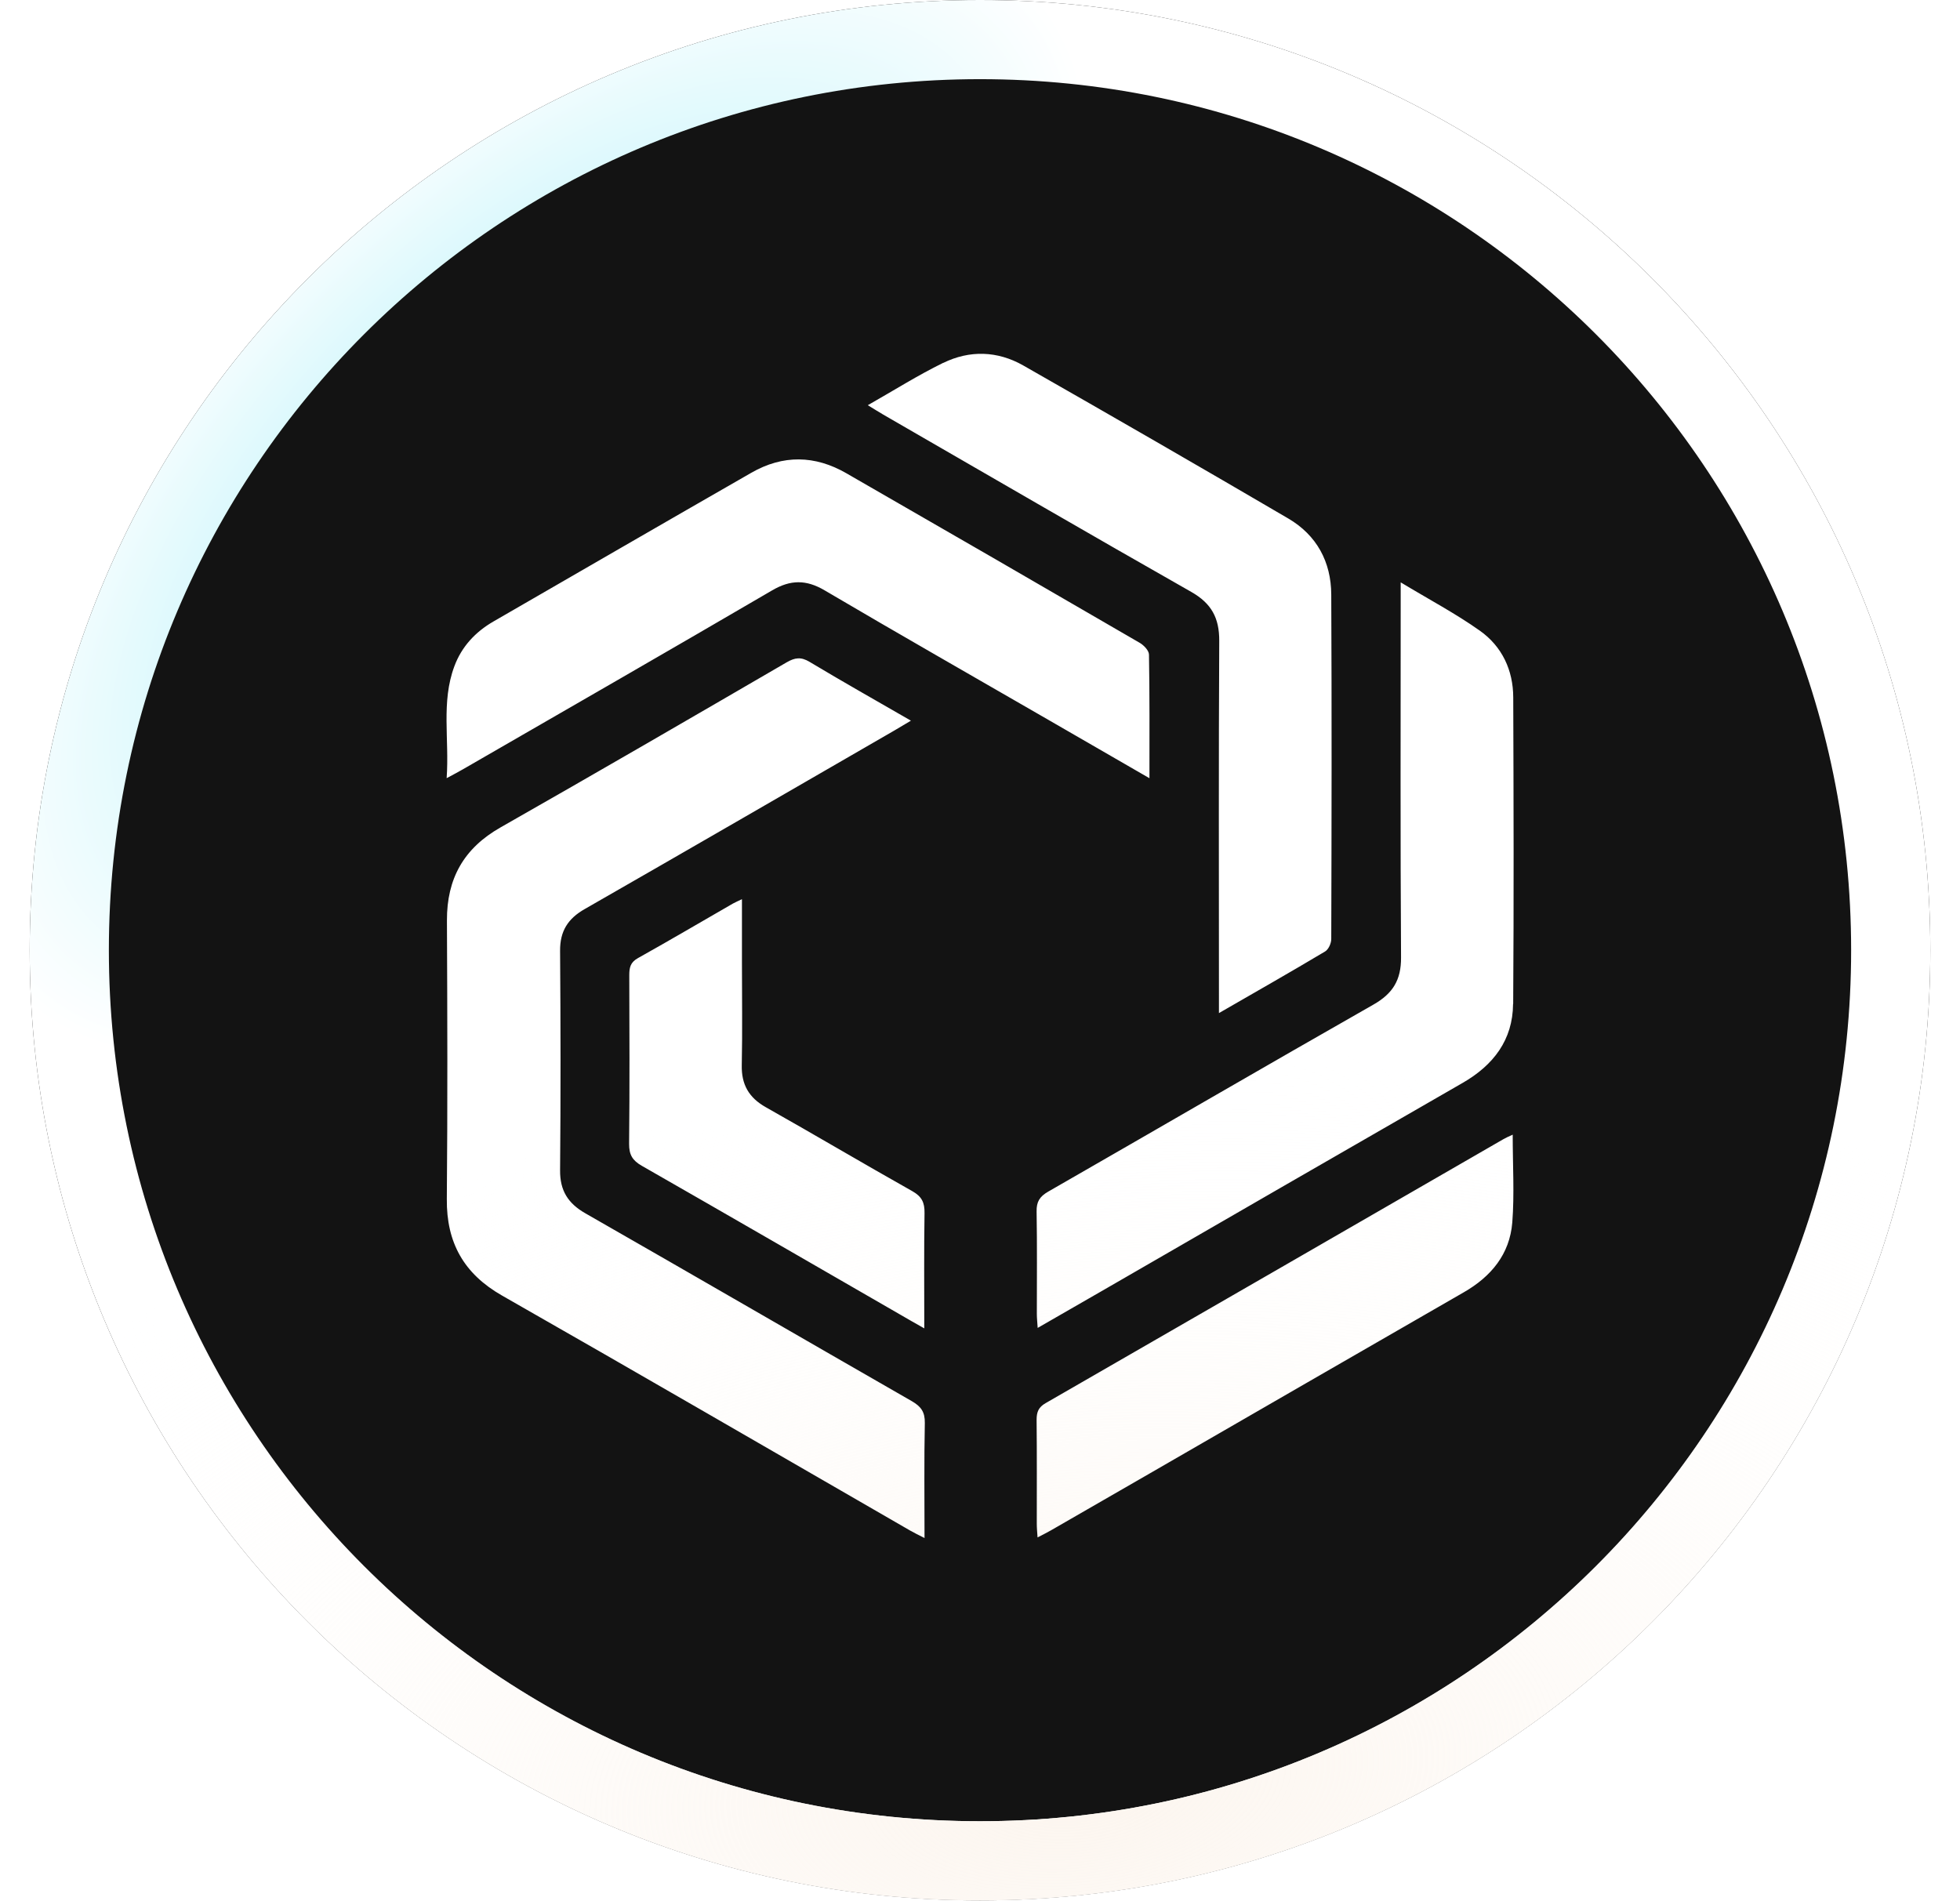
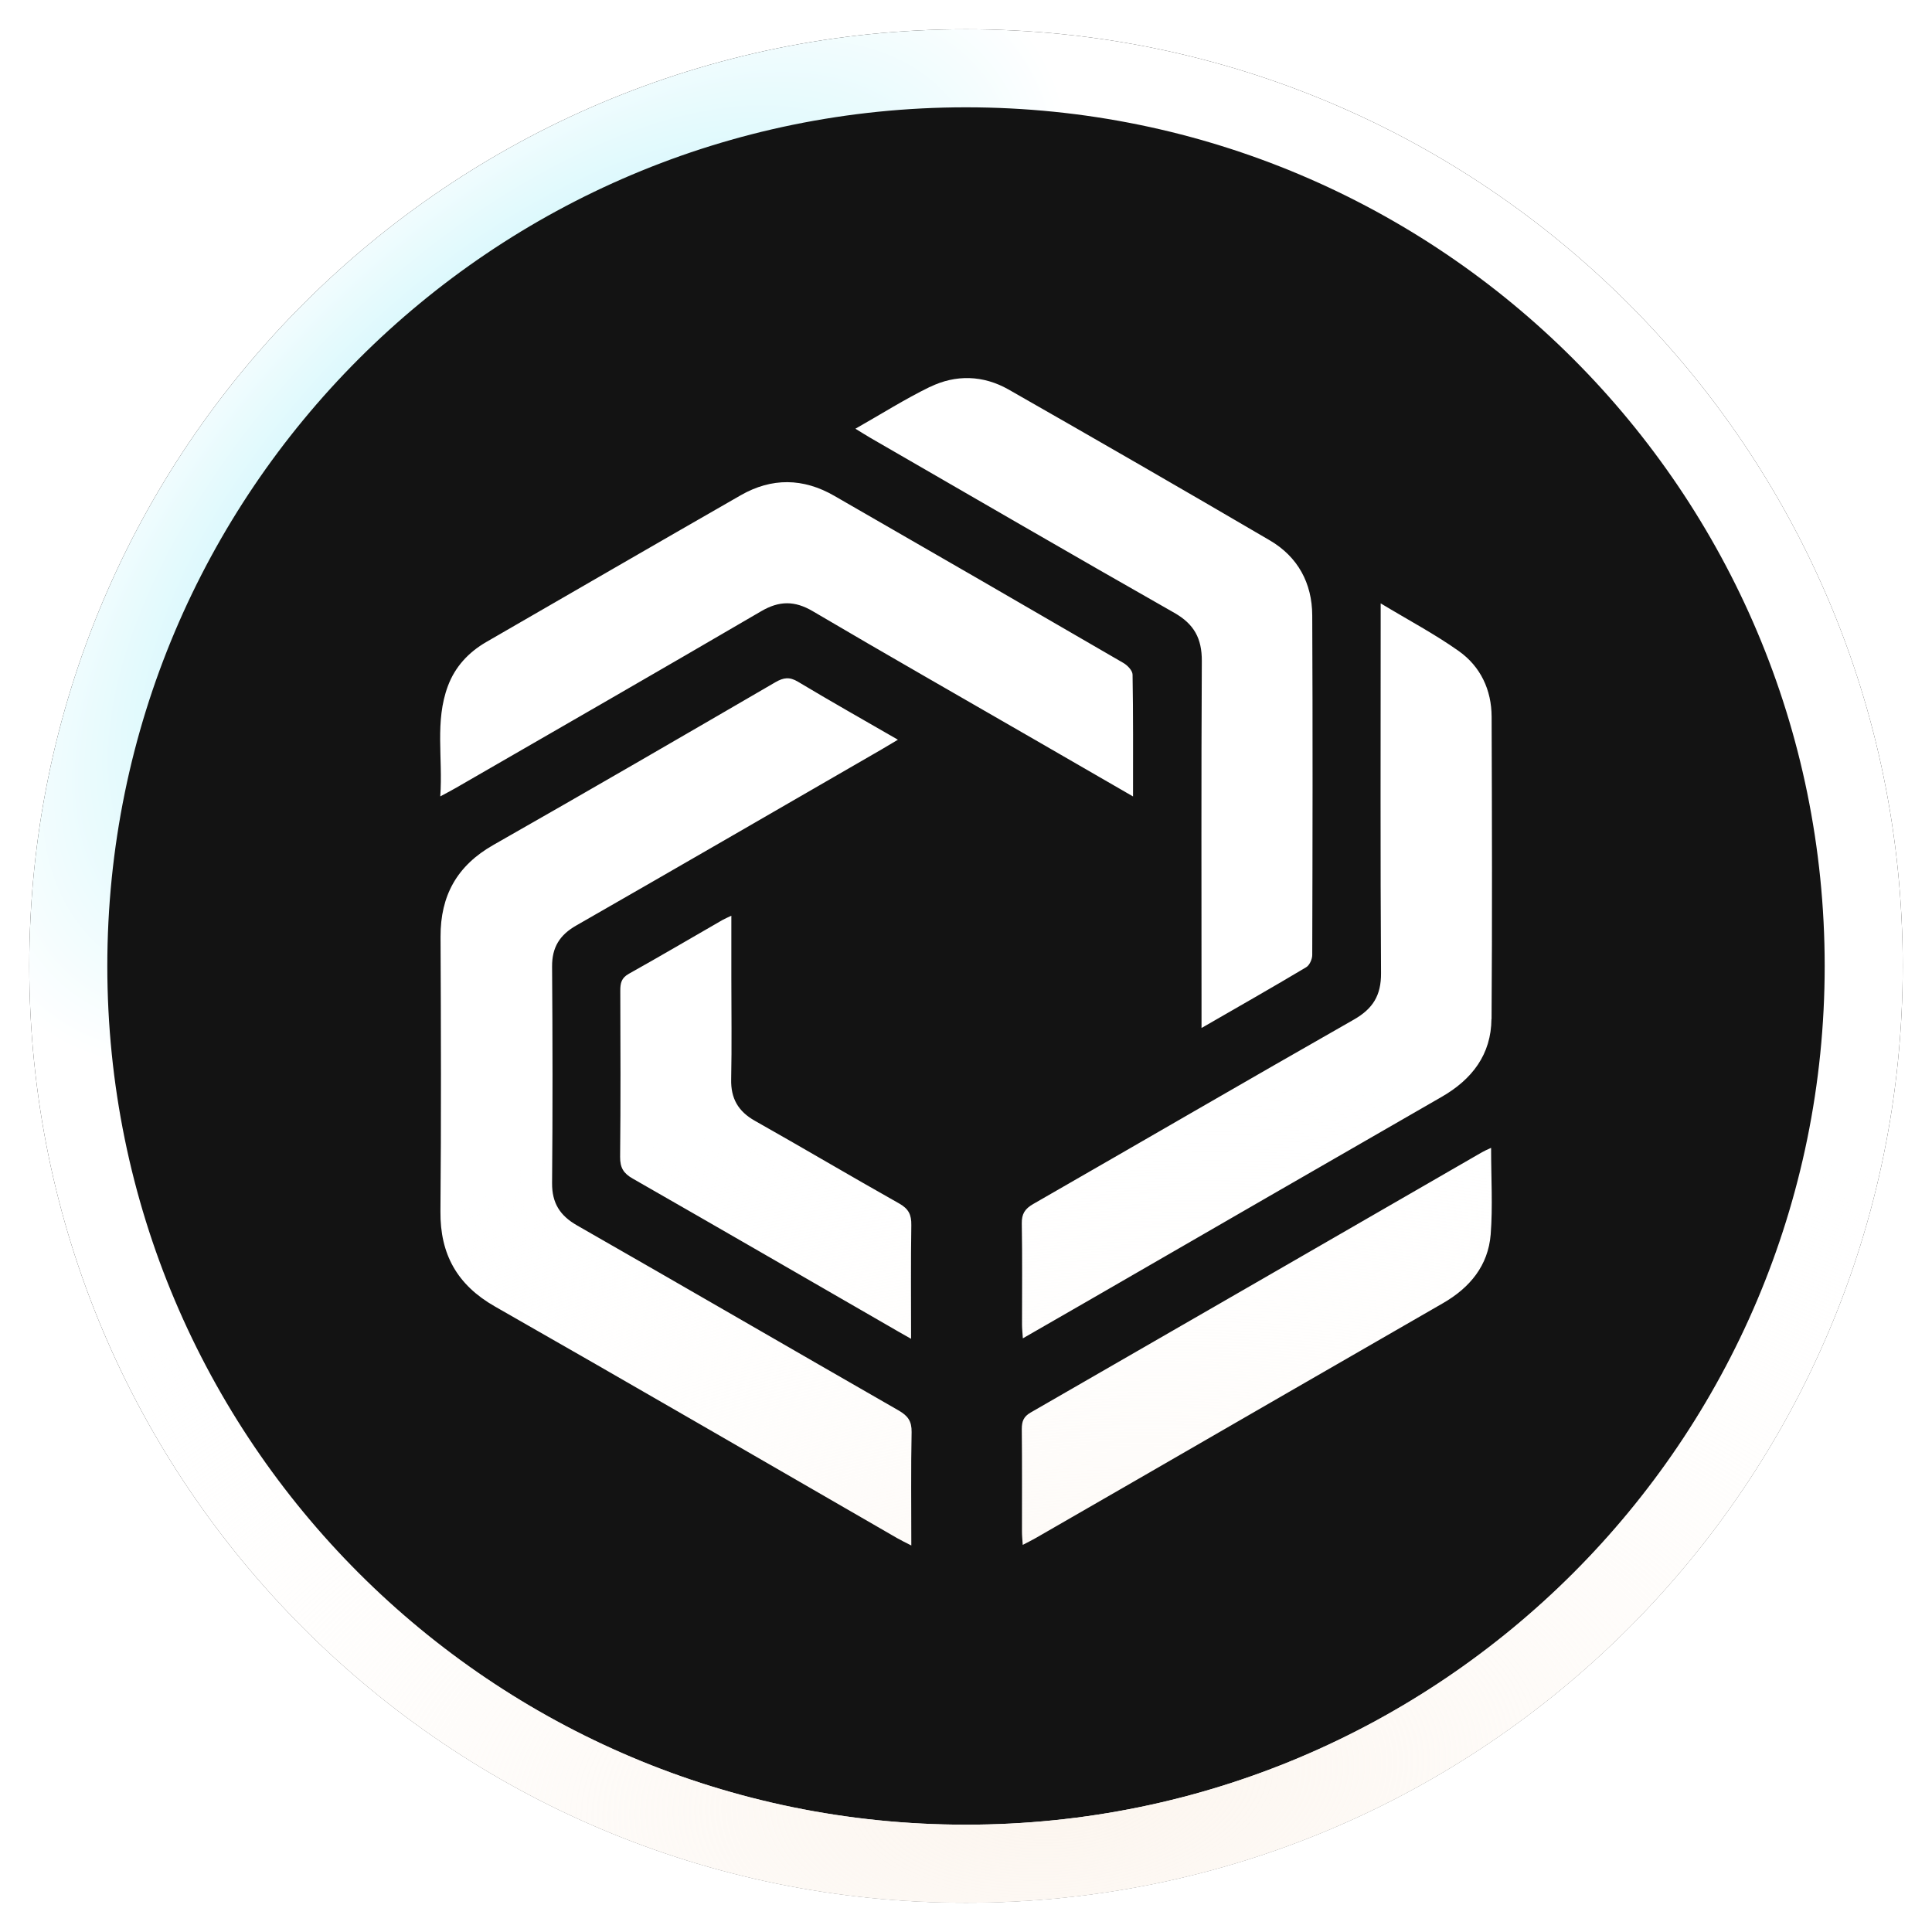
- <svg xmlns="http://www.w3.org/2000/svg" width="100%" height="100%" viewBox="0 0 33 32" fill="none">
+ <svg xmlns="http://www.w3.org/2000/svg" width="40" height="40" viewBox="0 0 33 32" fill="none">
  <circle cx="16.5" cy="16" r="16" fill="url(#paint0_radial_1141_736)" />
  <circle cx="16.5" cy="16" r="16" fill="url(#paint1_radial_1141_736)" />
  <path d="M16.5 0C7.663 0 0.5 7.163 0.5 16C0.5 24.837 7.663 32 16.5 32C25.337 32 32.5 24.837 32.5 16C32.5 7.163 25.337 0 16.5 0ZM15.881 6.111C16.326 5.893 16.794 5.908 17.225 6.152C18.719 7.004 20.209 7.863 21.691 8.731C22.168 9.011 22.412 9.46 22.414 10.012C22.423 11.946 22.42 13.878 22.414 15.812C22.414 15.884 22.368 15.988 22.309 16.022C21.735 16.365 21.154 16.695 20.523 17.059V16.755C20.523 14.765 20.517 12.778 20.528 10.788C20.529 10.407 20.398 10.161 20.059 9.968C18.325 8.983 16.6 7.979 14.872 6.982C14.797 6.938 14.724 6.892 14.611 6.823C15.055 6.571 15.455 6.318 15.878 6.111H15.881ZM15.564 25.897C15.467 25.848 15.395 25.813 15.325 25.773C13.036 24.453 10.75 23.125 8.454 21.816C7.81 21.449 7.516 20.925 7.523 20.19C7.537 18.627 7.532 17.065 7.525 15.501C7.522 14.795 7.808 14.284 8.428 13.932C10.04 13.015 11.643 12.084 13.246 11.152C13.385 11.072 13.486 11.058 13.631 11.145C14.184 11.477 14.748 11.795 15.337 12.135C15.225 12.202 15.14 12.253 15.054 12.303C13.318 13.306 11.585 14.31 9.845 15.307C9.56 15.469 9.427 15.681 9.43 16.012C9.439 17.244 9.441 18.475 9.43 19.707C9.427 20.047 9.563 20.263 9.855 20.43C11.691 21.48 13.519 22.542 15.353 23.594C15.508 23.684 15.574 23.776 15.571 23.961C15.558 24.592 15.566 25.224 15.566 25.898L15.564 25.897ZM15.564 22.369C15.404 22.278 15.289 22.214 15.174 22.146C13.719 21.307 12.265 20.465 10.807 19.631C10.649 19.541 10.591 19.445 10.592 19.261C10.602 18.314 10.598 17.367 10.595 16.421C10.595 16.292 10.614 16.204 10.741 16.133C11.278 15.833 11.809 15.52 12.341 15.214C12.38 15.192 12.422 15.175 12.492 15.141V16.204C12.492 16.78 12.501 17.357 12.489 17.933C12.481 18.261 12.608 18.483 12.894 18.644C13.719 19.109 14.533 19.592 15.358 20.056C15.52 20.147 15.569 20.248 15.566 20.427C15.556 21.056 15.562 21.687 15.562 22.367L15.564 22.369ZM13.883 9.94C13.574 9.758 13.31 9.76 13.002 9.94C11.272 10.951 9.535 11.949 7.799 12.951C7.726 12.994 7.65 13.033 7.52 13.103C7.567 12.444 7.425 11.822 7.65 11.219C7.772 10.89 8.002 10.642 8.306 10.466C9.754 9.63 11.2 8.792 12.651 7.96C13.181 7.656 13.72 7.663 14.25 7.969C15.898 8.917 17.544 9.868 19.187 10.823C19.257 10.863 19.345 10.954 19.345 11.023C19.357 11.7 19.353 12.378 19.353 13.104C18.755 12.76 18.203 12.441 17.651 12.121C16.394 11.395 15.134 10.677 13.883 9.94ZM25.462 20.585C25.419 21.118 25.107 21.495 24.646 21.76C22.882 22.774 21.12 23.794 19.357 24.811C18.804 25.13 18.251 25.449 17.696 25.768C17.629 25.807 17.56 25.84 17.469 25.888C17.463 25.795 17.456 25.728 17.456 25.661C17.456 25.077 17.459 24.494 17.453 23.909C17.453 23.776 17.484 23.696 17.606 23.626C20.177 22.146 22.746 20.663 25.314 19.181C25.353 19.158 25.396 19.14 25.469 19.106C25.469 19.625 25.499 20.108 25.462 20.585ZM25.475 16.905C25.471 17.511 25.144 17.936 24.627 18.234C22.617 19.389 20.608 20.551 18.599 21.711C18.233 21.923 17.864 22.133 17.471 22.36C17.465 22.26 17.457 22.194 17.457 22.127C17.457 21.552 17.463 20.974 17.453 20.399C17.45 20.235 17.505 20.148 17.647 20.066C19.473 19.018 21.294 17.958 23.124 16.916C23.449 16.731 23.592 16.503 23.589 16.121C23.576 14.132 23.583 12.142 23.583 10.153V9.806C24.06 10.094 24.508 10.331 24.916 10.62C25.289 10.884 25.477 11.284 25.478 11.744C25.484 13.465 25.489 15.186 25.477 16.907L25.475 16.905Z" fill="#131313" />
  <path fill-rule="evenodd" clip-rule="evenodd" d="M16.5 0C7.663 0 0.5 7.163 0.5 16C0.5 24.837 7.663 32 16.5 32C25.337 32 32.5 24.837 32.5 16C32.5 7.163 25.337 0 16.5 0ZM16.5 1.333C8.4 1.333 1.833 7.9 1.833 16C1.833 24.1 8.4 30.667 16.5 30.667C24.6 30.667 31.167 24.1 31.167 16C31.167 7.9 24.6 1.333 16.5 1.333Z" fill="url(#paint2_radial_1141_736)" />
  <path fill-rule="evenodd" clip-rule="evenodd" d="M16.5 0C7.663 0 0.5 7.163 0.5 16C0.5 24.837 7.663 32 16.5 32C25.337 32 32.5 24.837 32.5 16C32.5 7.163 25.337 0 16.5 0ZM16.5 1.333C8.4 1.333 1.833 7.9 1.833 16C1.833 24.1 8.4 30.667 16.5 30.667C24.6 30.667 31.167 24.1 31.167 16C31.167 7.9 24.6 1.333 16.5 1.333Z" fill="url(#paint3_radial_1141_736)" />
  <defs>
    <radialGradient id="paint0_radial_1141_736" cx="0" cy="0" r="1" gradientUnits="userSpaceOnUse" gradientTransform="translate(8.99369 8.45502) rotate(44.9817) scale(33.2435 70.5021)">
      <stop stop-color="#FFFFFF" />
      <stop offset="0.177" stop-color="#FFFFFF" />
      <stop offset="0.38" stop-color="#FFFFFF" />
      <stop offset="1" stop-color="#FFFFFF" />
    </radialGradient>
    <radialGradient id="paint1_radial_1141_736" cx="0" cy="0" r="1" gradientUnits="userSpaceOnUse" gradientTransform="translate(17.8877 30.0137) rotate(84.265) scale(17.2187 32.9397)">
      <stop stop-color="#FCF5EE" />
      <stop offset="0.715" stop-color="#FFFFFF" stop-opacity="0" />
    </radialGradient>
    <radialGradient id="paint2_radial_1141_736" cx="0" cy="0" r="1" gradientUnits="userSpaceOnUse" gradientTransform="translate(8.99369 8.45502) rotate(44.9817) scale(33.2435 70.5021)">
      <stop stop-color="#A3EEF8" />
      <stop offset="0.177" stop-color="#FFFFFF" />
      <stop offset="0.38" stop-color="#FFFFFF" />
      <stop offset="1" stop-color="#FFFFFF" />
    </radialGradient>
    <radialGradient id="paint3_radial_1141_736" cx="0" cy="0" r="1" gradientUnits="userSpaceOnUse" gradientTransform="translate(17.8877 30.0137) rotate(84.265) scale(17.2187 32.9397)">
      <stop stop-color="#FCF5EE" />
      <stop offset="0.715" stop-color="#FFFFFF" stop-opacity="0" />
    </radialGradient>
  </defs>
</svg>
